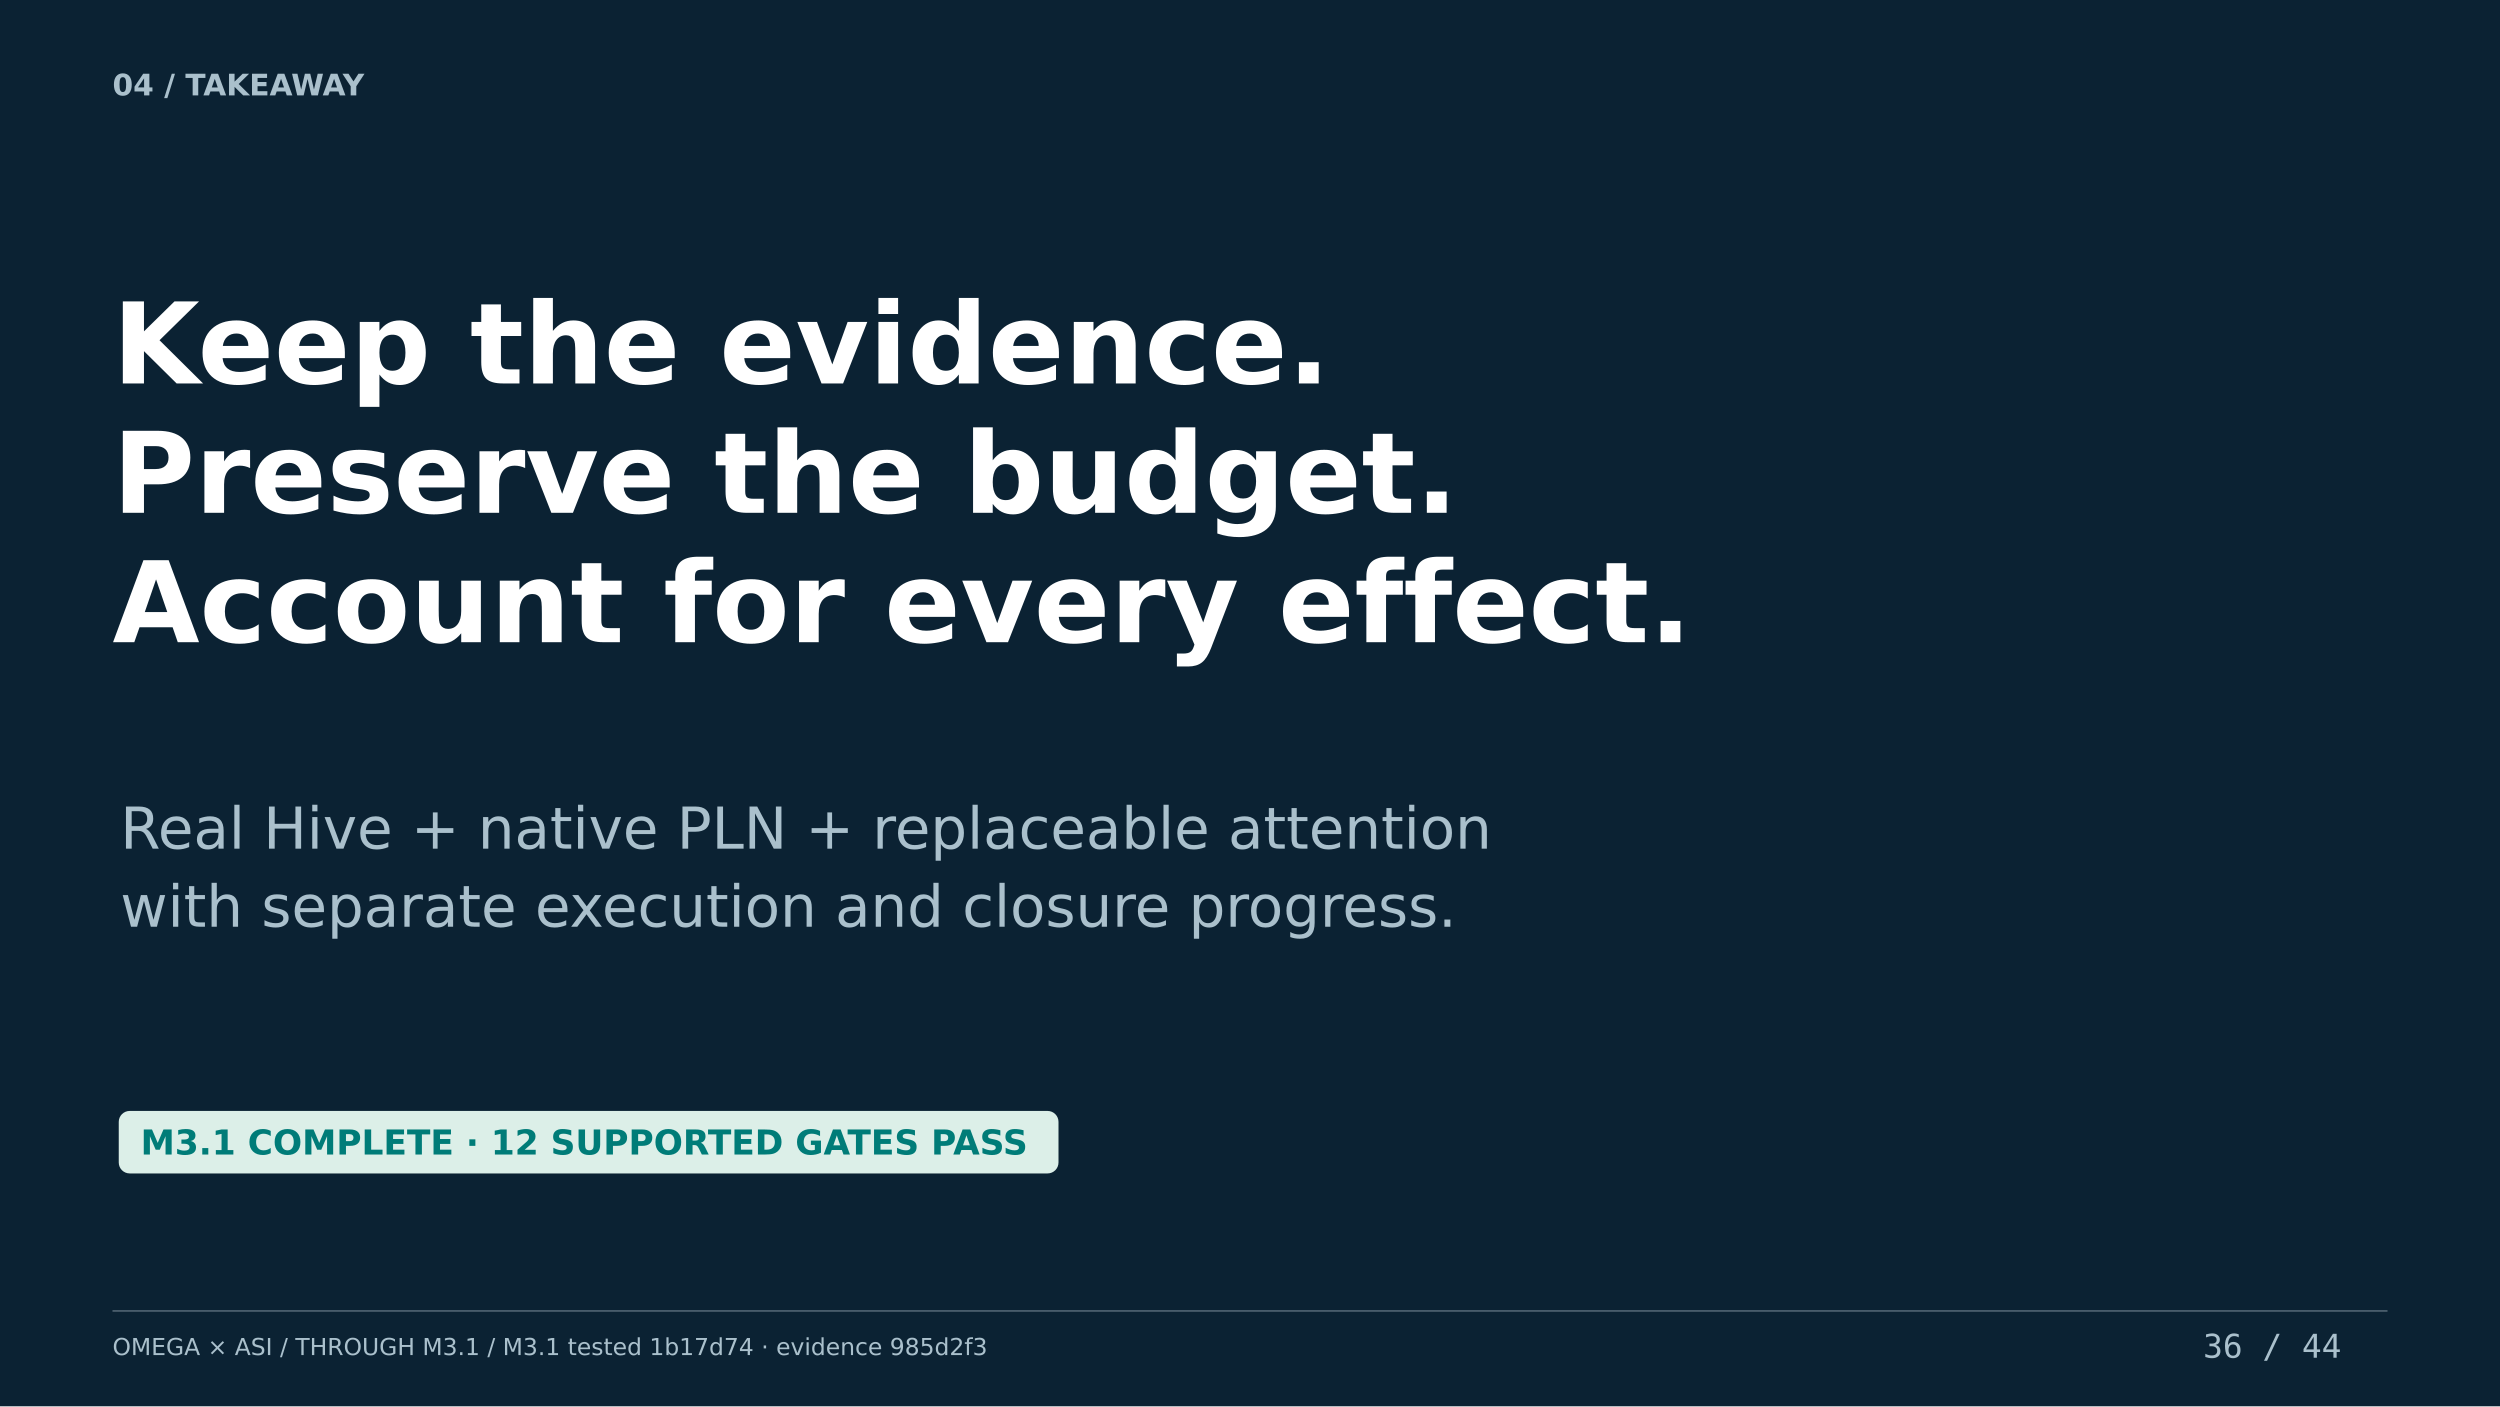
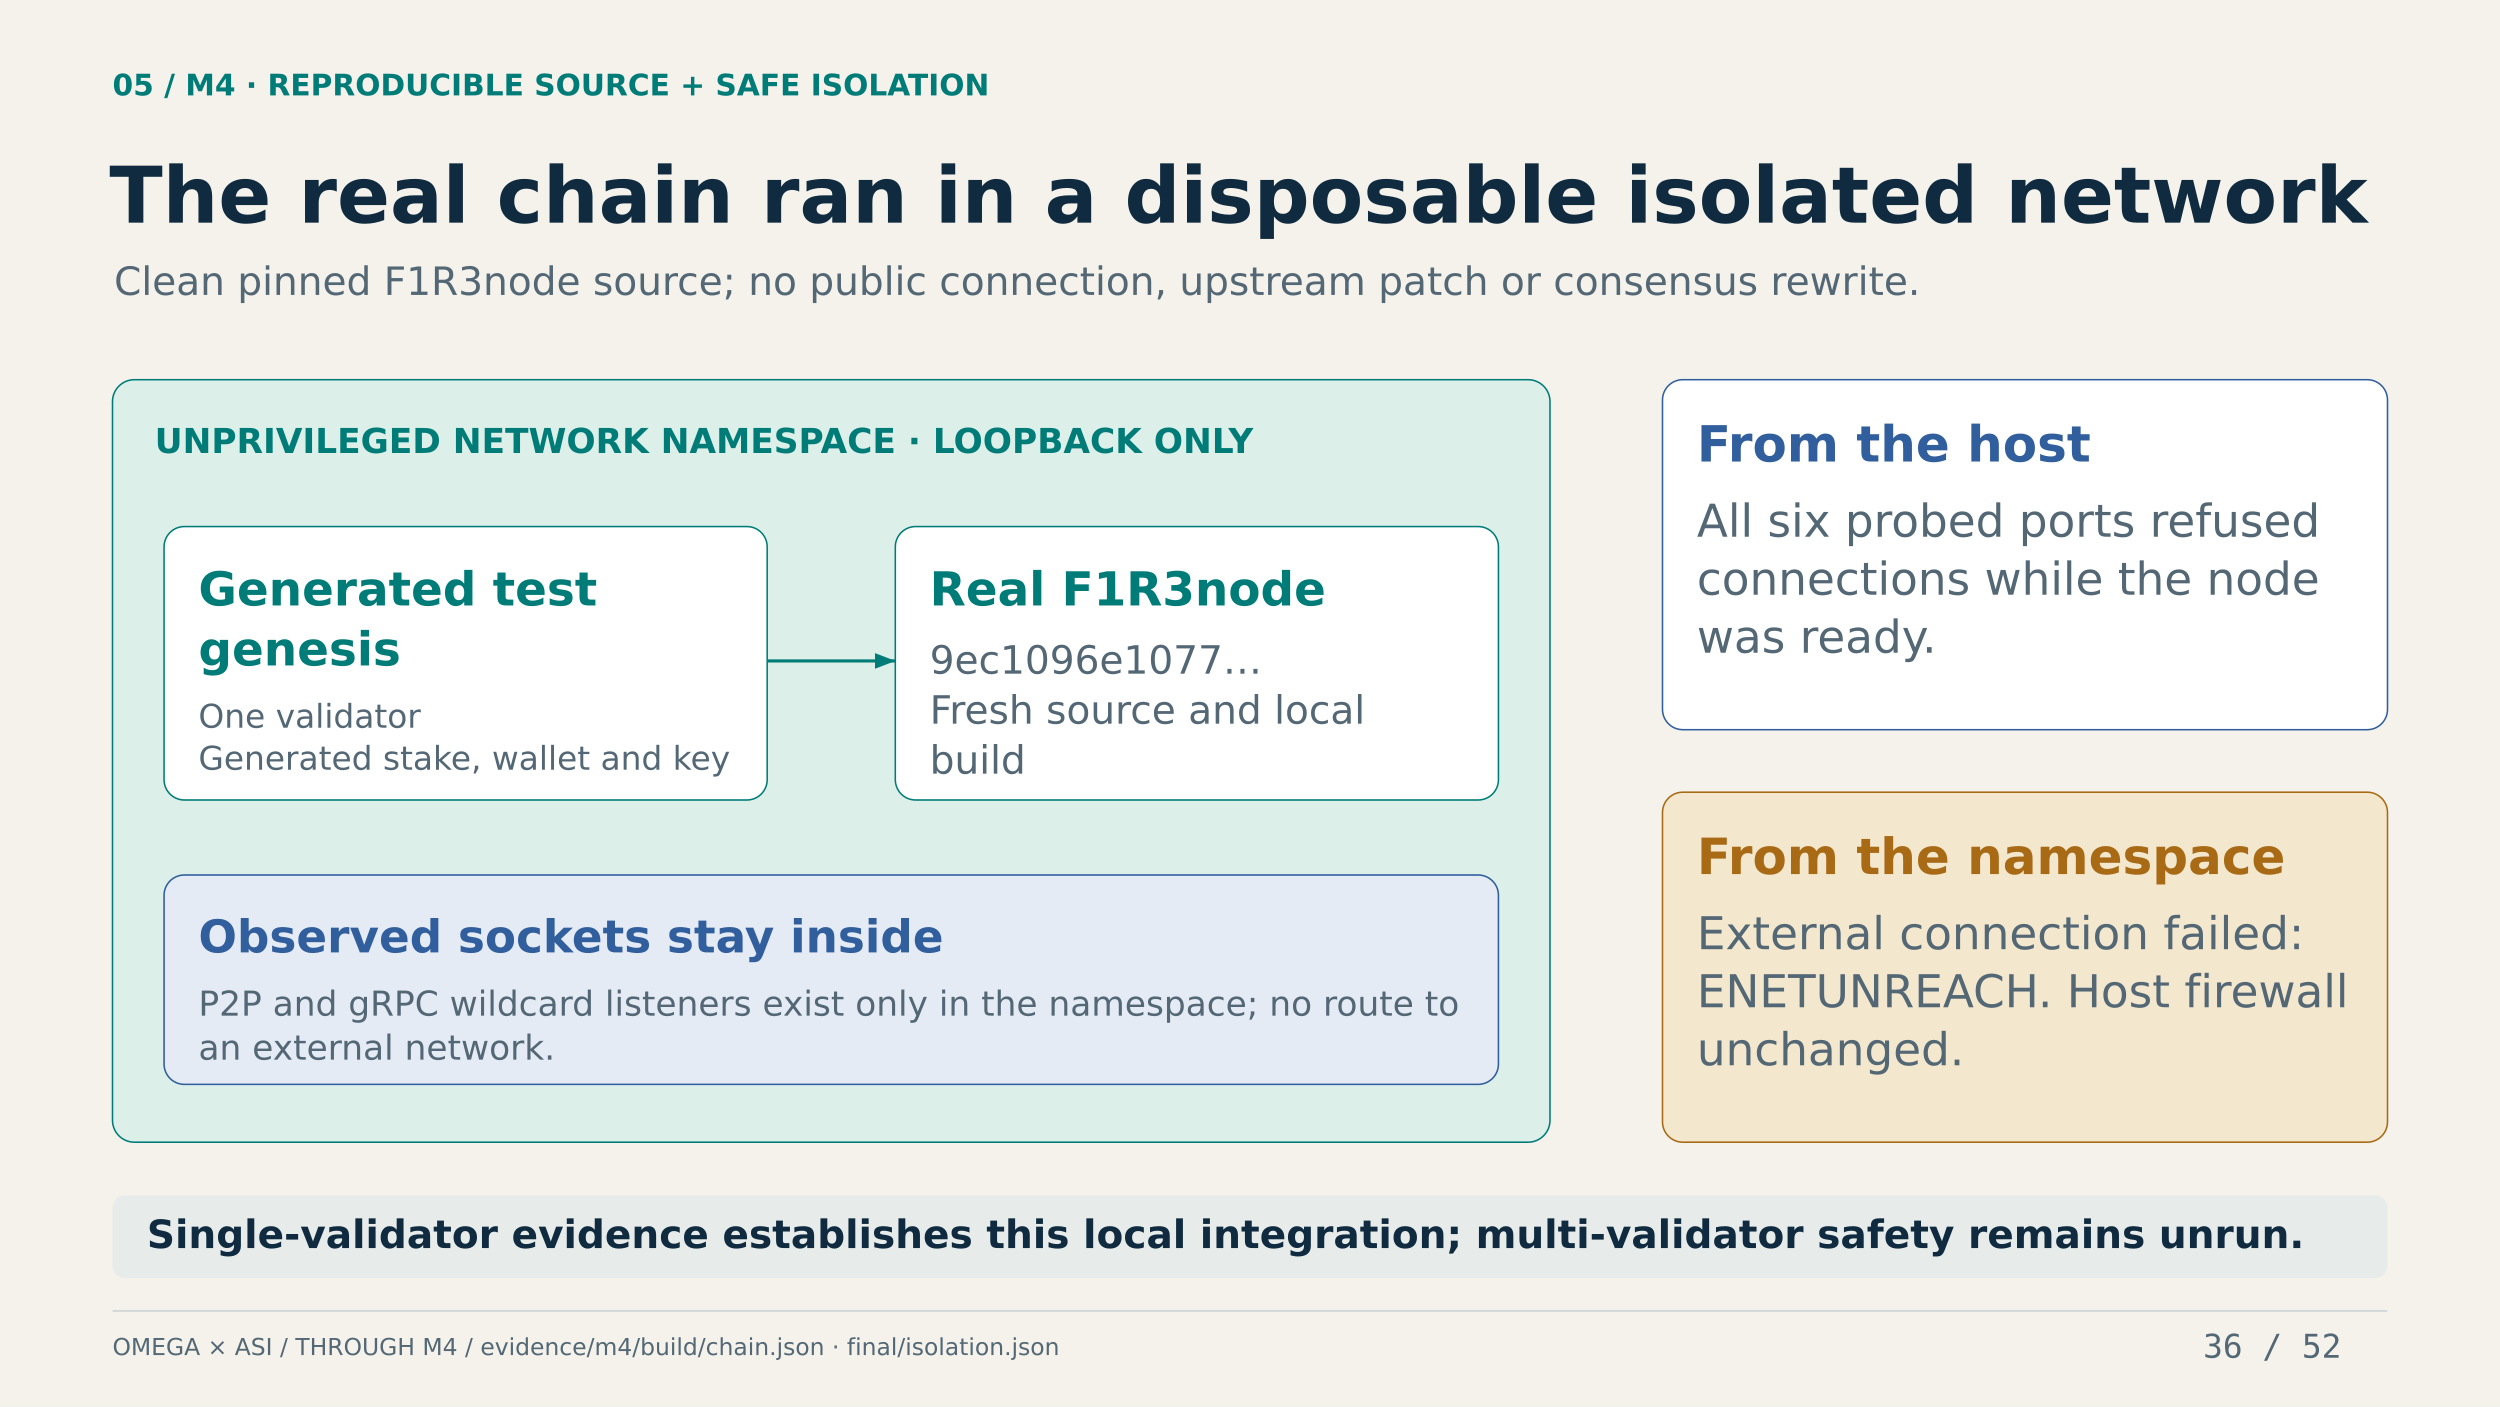
<svg xmlns="http://www.w3.org/2000/svg" width="1600" height="900" viewBox="0 0 1600 900" role="img" aria-labelledby="title desc">
-   <rect width="1600" height="900" fill="#0B2233" />
-   <text x="72" y="61.05" font-family="DejaVu Sans" font-size="19" font-weight="700" fill="#AAC0CC">04 / TAKEAWAY</text>
-   <text x="70" y="144.4" font-family="DejaVu Sans" font-size="52" font-weight="700" fill="#FFFFFF" />
-   <text x="72" y="245.4" font-family="DejaVu Sans" font-size="72" font-weight="700" fill="#FFFFFF">Keep the evidence.</text>
-   <text x="72" y="328.2" font-family="DejaVu Sans" font-size="72" font-weight="700" fill="#FFFFFF">Preserve the budget.</text>
-   <text x="72" y="411.0" font-family="DejaVu Sans" font-size="72" font-weight="700" fill="#FFFFFF">Account for every effect.</text>
-   <text x="77" y="543.15" font-family="DejaVu Sans" font-size="37" font-weight="400" fill="#AAC0CC">Real Hive + native PLN + replaceable attention</text>
-   <text x="77" y="593.1" font-family="DejaVu Sans" font-size="37" font-weight="400" fill="#AAC0CC">with separate execution and closure progress.</text>
-   <rect x="76" y="711" width="601.439" height="40" rx="7" fill="#DCEFE8" />
-   <text x="90" y="738.9" font-family="DejaVu Sans" font-size="22" font-weight="700" fill="#007C78">M3.1 COMPLETE · 12 SUPPORTED GATES PASS</text>
-   <line x1="72" y1="839" x2="1528" y2="839" stroke="#536775" stroke-width="1" />
-   <text x="72" y="867.25" font-family="DejaVu Sans" font-size="15" font-weight="400" fill="#AAC0CC">OMEGA × ASI / THROUGH M3.1 / M3.1 tested 1b17d74 · evidence 985d2f3</text>
-   <text x="1410" y="868.95" font-family="DejaVu Sans Mono" font-size="21" font-weight="400" fill="#AAC0CC">36 / 44</text>
+   <rect width="1600" height="900" fill="#F4F2EB" />
+   <text x="72" y="61.05" font-family="DejaVu Sans" font-size="19" font-weight="700" fill="#007C78">05 / M4 · REPRODUCIBLE SOURCE + SAFE ISOLATION</text>
+   <text x="70" y="142.5" font-family="DejaVu Sans" font-size="50" font-weight="700" fill="#102B3F">The real chain ran in a disposable isolated network</text>
+   <text x="73" y="188.75" font-family="DejaVu Sans" font-size="25" font-weight="400" fill="#536775">Clean pinned F1R3node source; no public connection, upstream patch or consensus rewrite.</text>
+   <rect x="72" y="243" width="920" height="488" rx="14" fill="#DCEFE8" stroke="#007C78" />
+   <text x="99" y="289.9" font-family="DejaVu Sans" font-size="22" font-weight="700" fill="#007C78">UNPRIVILEGED NETWORK NAMESPACE · LOOPBACK ONLY</text>
+   <rect x="105" y="337" width="386" height="175" rx="13" fill="#FFFFFF" stroke="#007C78" />
+   <text x="127" y="387.5" font-family="DejaVu Sans" font-size="30" font-weight="700" fill="#007C78">Generated test</text>
+   <text x="127" y="425.9" font-family="DejaVu Sans" font-size="30" font-weight="700" fill="#007C78">genesis</text>
+   <text x="127" y="465.75" font-family="DejaVu Sans" font-size="21" font-weight="400" fill="#536775">One validator</text>
+   <text x="127" y="492.63" font-family="DejaVu Sans" font-size="21" font-weight="400" fill="#536775">Generated stake, wallet and key</text>
+   <rect x="573" y="337" width="386" height="175" rx="13" fill="#FFFFFF" stroke="#007C78" />
+   <text x="595" y="387.5" font-family="DejaVu Sans" font-size="30" font-weight="700" fill="#007C78">Real F1R3node</text>
+   <text x="595" y="431.15" font-family="DejaVu Sans" font-size="25" font-weight="400" fill="#536775">9ec1096e1077…</text>
+   <text x="595" y="463.15" font-family="DejaVu Sans" font-size="25" font-weight="400" fill="#536775">Fresh source and local</text>
+   <text x="595" y="495.15" font-family="DejaVu Sans" font-size="25" font-weight="400" fill="#536775">build</text>
+   <line x1="491" y1="423" x2="573" y2="423" stroke="#007C78" stroke-width="2" />
+   <polygon points="573,423 560.0,418.0 560.0,428.0" fill="#007C78" />
+   <rect x="105" y="560" width="854" height="134" rx="13" fill="#E4EBF5" stroke="#315E9C" />
+   <text x="127" y="609.55" font-family="DejaVu Sans" font-size="29" font-weight="700" fill="#315E9C">Observed sockets stay inside</text>
+   <text x="127" y="650.02" font-family="DejaVu Sans" font-size="22" font-weight="400" fill="#536775">P2P and gRPC wildcard listeners exist only in the namespace; no route to</text>
+   <text x="127" y="678.18" font-family="DejaVu Sans" font-size="22" font-weight="400" fill="#536775">an external network.</text>
+   <rect x="1064" y="243" width="464" height="224" rx="13" fill="#FFFFFF" stroke="#315E9C" />
+   <text x="1086" y="295.4" font-family="DejaVu Sans" font-size="32" font-weight="700" fill="#315E9C">From the host</text>
+   <text x="1086" y="343.51" font-family="DejaVu Sans" font-size="29" font-weight="400" fill="#536775">All six probed ports refused</text>
+   <text x="1086" y="380.63" font-family="DejaVu Sans" font-size="29" font-weight="400" fill="#536775">connections while the node</text>
+   <text x="1086" y="417.75" font-family="DejaVu Sans" font-size="29" font-weight="400" fill="#536775">was ready.</text>
+   <rect x="1064" y="507" width="464" height="224" rx="13" fill="#F3E7CE" stroke="#A86A15" />
+   <text x="1086" y="559.4" font-family="DejaVu Sans" font-size="32" font-weight="700" fill="#A86A15">From the namespace</text>
+   <text x="1086" y="607.51" font-family="DejaVu Sans" font-size="29" font-weight="400" fill="#536775">External connection failed:</text>
+   <text x="1086" y="644.63" font-family="DejaVu Sans" font-size="29" font-weight="400" fill="#536775">ENETUNREACH. Host firewall</text>
+   <text x="1086" y="681.75" font-family="DejaVu Sans" font-size="29" font-weight="400" fill="#536775">unchanged.</text>
+   <rect x="72" y="765" width="1456" height="53" rx="8" fill="#E7ECEB" />
+   <text x="94" y="798.75" font-family="DejaVu Sans" font-size="25" font-weight="700" fill="#102B3F">Single-validator evidence establishes this local integration; multi-validator safety remains unrun.</text>
+   <line x1="72" y1="839" x2="1528" y2="839" stroke="#C9D2D4" stroke-width="1" />
+   <text x="72" y="867.25" font-family="DejaVu Sans" font-size="15" font-weight="400" fill="#536775">OMEGA × ASI / THROUGH M4 / evidence/m4/build/chain.json · final/isolation.json</text>
+   <text x="1410" y="868.95" font-family="DejaVu Sans Mono" font-size="21" font-weight="400" fill="#536775">36 / 52</text>
</svg>
